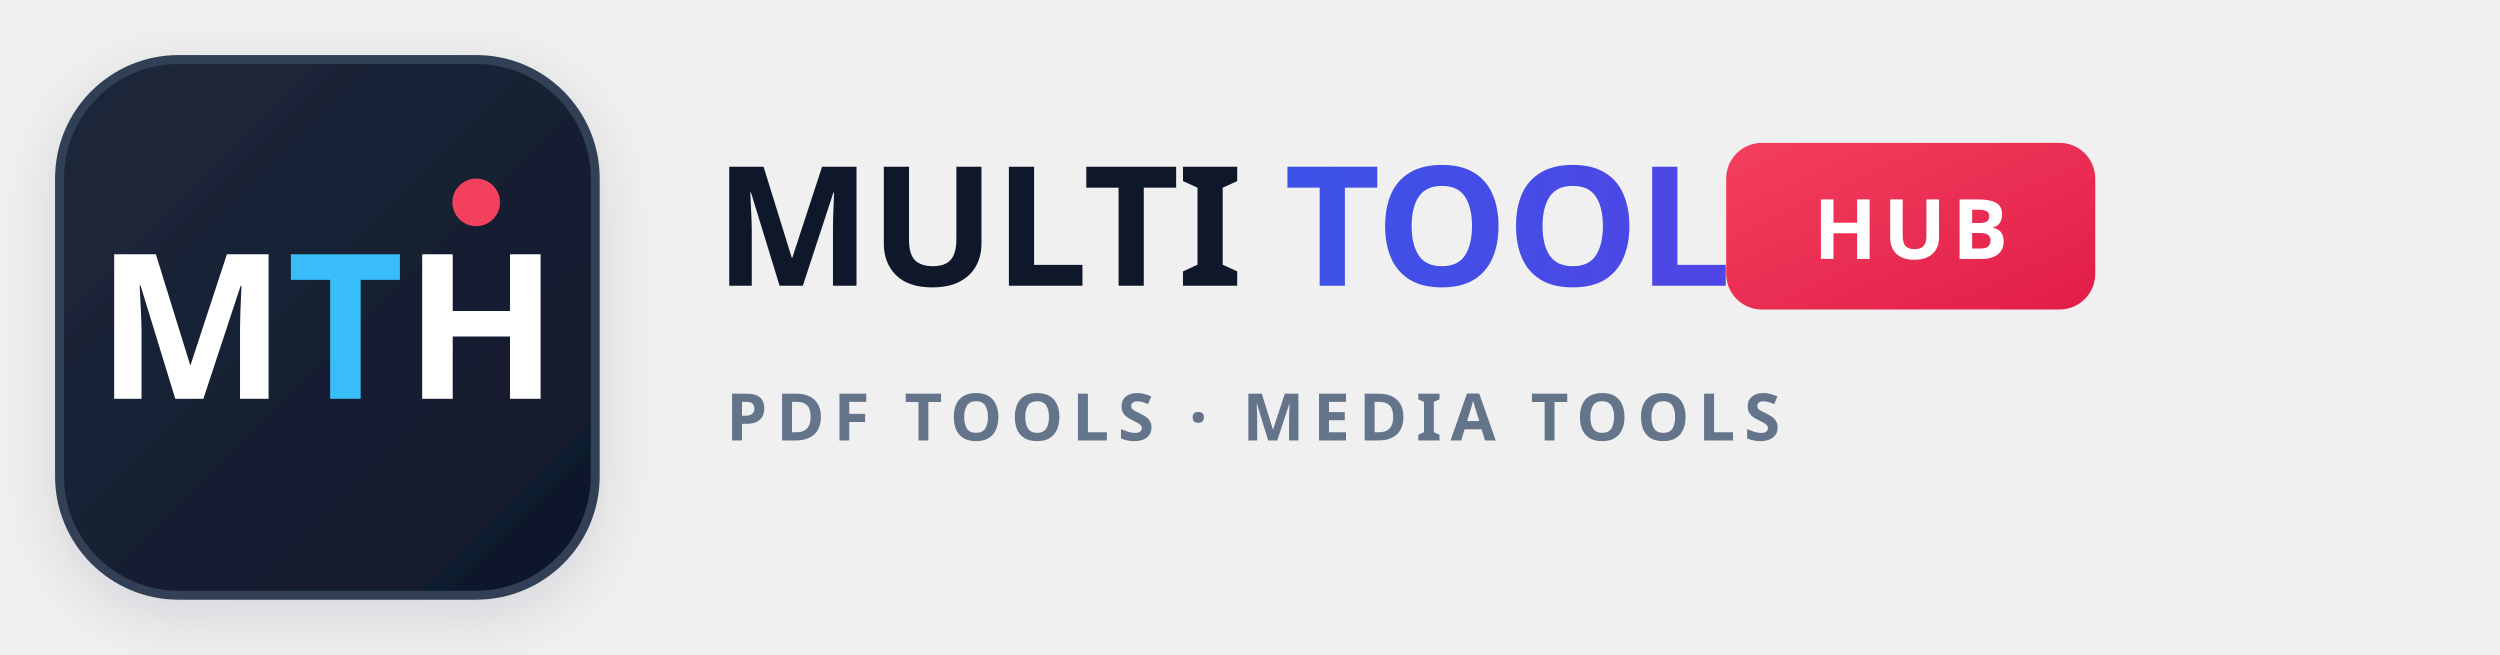
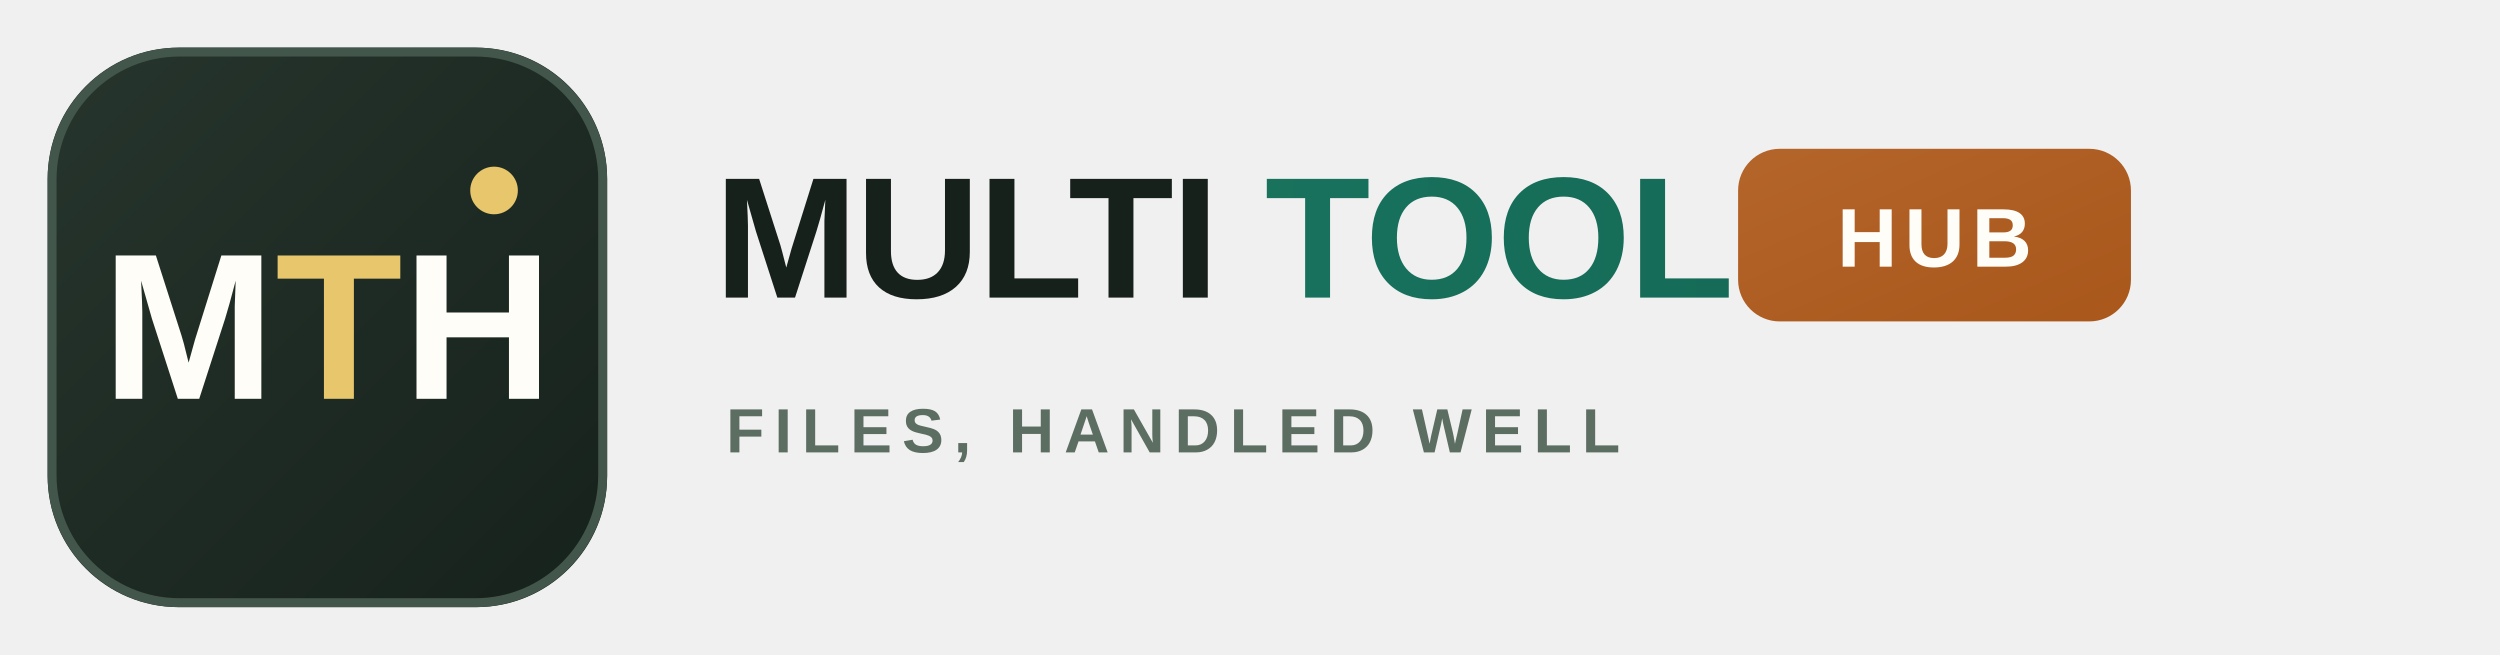
- <svg xmlns="http://www.w3.org/2000/svg" viewBox="0 0 420 110" width="100%" height="110">
+ <svg xmlns="http://www.w3.org/2000/svg" viewBox="0 0 420 110" width="100%" height="110" role="img" aria-label="MULTI TOOL HUB">
  <defs>
-     <linearGradient id="iconBg" x1="0%" y1="0%" x2="100%" y2="100%">
-       <stop offset="0%" stop-color="#1E293B" />
-       <stop offset="100%" stop-color="#0F172A" />
+     <linearGradient id="mthInk" x1="0" y1="0" x2="1" y2="1">
+       <stop offset="0" stop-color="#26352d" />
+       <stop offset="1" stop-color="#16211b" />
    </linearGradient>
-     <linearGradient id="toolGrad" x1="0%" y1="0%" x2="100%" y2="0%">
-       <stop offset="0%" stop-color="#2563EB" />
-       <stop offset="100%" stop-color="#4F46E5" />
+     <linearGradient id="mthTool" x1="0" y1="0" x2="1" y2="0">
+       <stop offset="0" stop-color="#1b7a63" />
+       <stop offset="1" stop-color="#156b57" />
    </linearGradient>
-     <linearGradient id="hubGrad" x1="0%" y1="0%" x2="100%" y2="100%">
-       <stop offset="0%" stop-color="#F43F5E" />
-       <stop offset="100%" stop-color="#E11D48" />
+     <linearGradient id="mthHub" x1="0" y1="0" x2="1" y2="1">
+       <stop offset="0" stop-color="#b4652a" />
+       <stop offset="1" stop-color="#a9571b" />
    </linearGradient>
-     <filter id="cleanShadow" x="-20%" y="-20%" width="140%" height="140%">
-       <feDropShadow dx="0" dy="3" stdDeviation="5" flood-color="#0F172A" flood-opacity="0.12" />
-     </filter>
  </defs>
-   <g transform="translate(10, 10)" filter="url(#cleanShadow)">
-     <rect x="0" y="0" width="90" height="90" rx="20" fill="url(#iconBg)" stroke="#334155" stroke-width="1.5" />
-     <text x="45" y="57" font-family="'Plus Jakarta Sans', sans-serif" font-weight="800" font-size="34" fill="#FFFFFF" text-anchor="middle" letter-spacing="-1">
-       M<tspan fill="#38BDF8">T</tspan>H
-     </text>
-     <circle cx="70" cy="24" r="4" fill="#F43F5E" />
+   <g transform="translate(8 8)">
+     <rect width="94" height="94" rx="22" fill="url(#mthInk)" />
+     <rect x="0.75" y="0.75" width="92.5" height="92.5" rx="21.4" fill="none" stroke="#43564b" stroke-width="1.5" />
+     <text x="47" y="59" font-family="'Plus Jakarta Sans',Arial,sans-serif" font-weight="800" font-size="35" fill="#fffdf8" text-anchor="middle" letter-spacing="-1">M<tspan fill="#e8c66c">T</tspan>H</text>
+     <circle cx="75" cy="24" r="4" fill="#e8c66c" />
  </g>
-   <text x="120" y="48" font-family="'Plus Jakarta Sans', sans-serif" font-weight="800" font-size="28" fill="currentColor" style="color: var(--text-color, #0F172A);" letter-spacing="-0.3">
-     MULTI <tspan fill="url(#toolGrad)">TOOL</tspan>
+   <text x="120" y="50" font-family="'Plus Jakarta Sans',Arial,sans-serif" font-weight="800" font-size="29" fill="#16211b" letter-spacing="-0.4">MULTI <tspan fill="url(#mthTool)">TOOL</tspan>
  </text>
-   <rect x="290" y="24" width="62" height="28" rx="6" fill="url(#hubGrad)" />
-   <text x="321" y="43.5" font-family="'Plus Jakarta Sans', sans-serif" font-weight="700" font-size="14" fill="#FFFFFF" text-anchor="middle" letter-spacing="1">
-     HUB
-   </text>
-   <text x="122" y="74" font-family="'Plus Jakarta Sans', sans-serif" font-weight="600" font-size="11" fill="#64748B" letter-spacing="1.5">
-     PDF TOOLS · MEDIA TOOLS
-   </text>
+   <rect x="292" y="25" width="66" height="29" rx="7" fill="url(#mthHub)" />
+   <text x="325" y="44.8" font-family="'Plus Jakarta Sans',Arial,sans-serif" font-weight="700" font-size="14" fill="#fffdf8" text-anchor="middle" letter-spacing="1.2">HUB</text>
+   <text x="122" y="76" font-family="'Plus Jakarta Sans',Arial,sans-serif" font-weight="600" font-size="10.5" fill="#5c6d62" letter-spacing="1.7">FILES, HANDLED WELL</text>
</svg>
